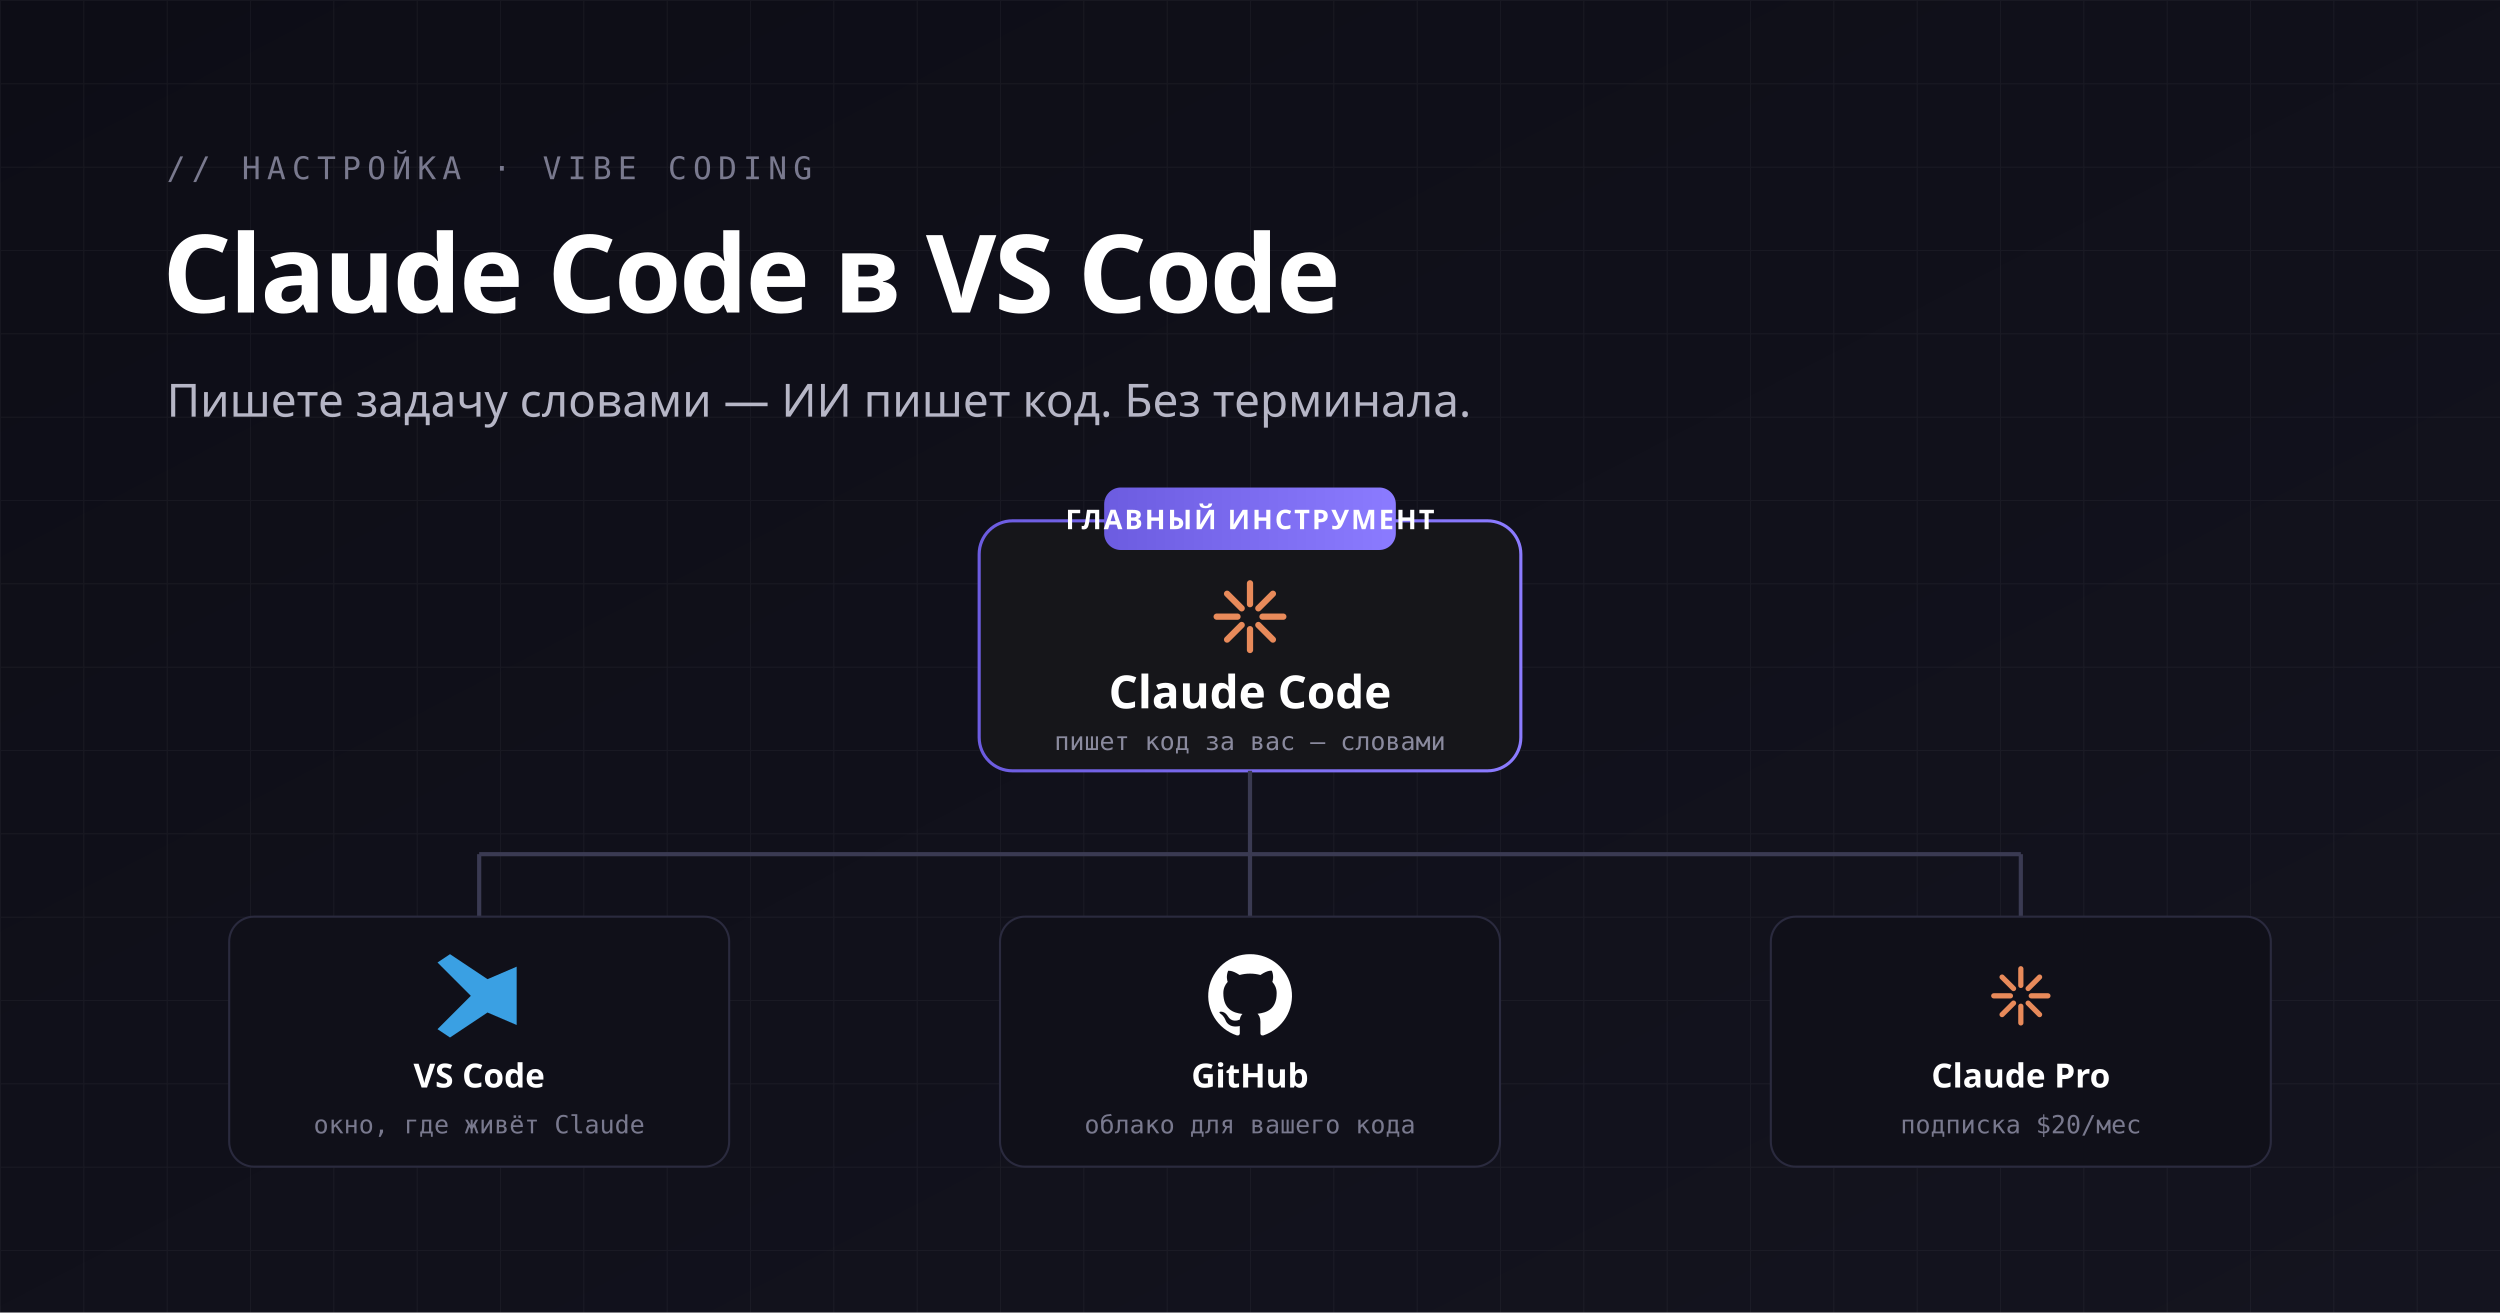
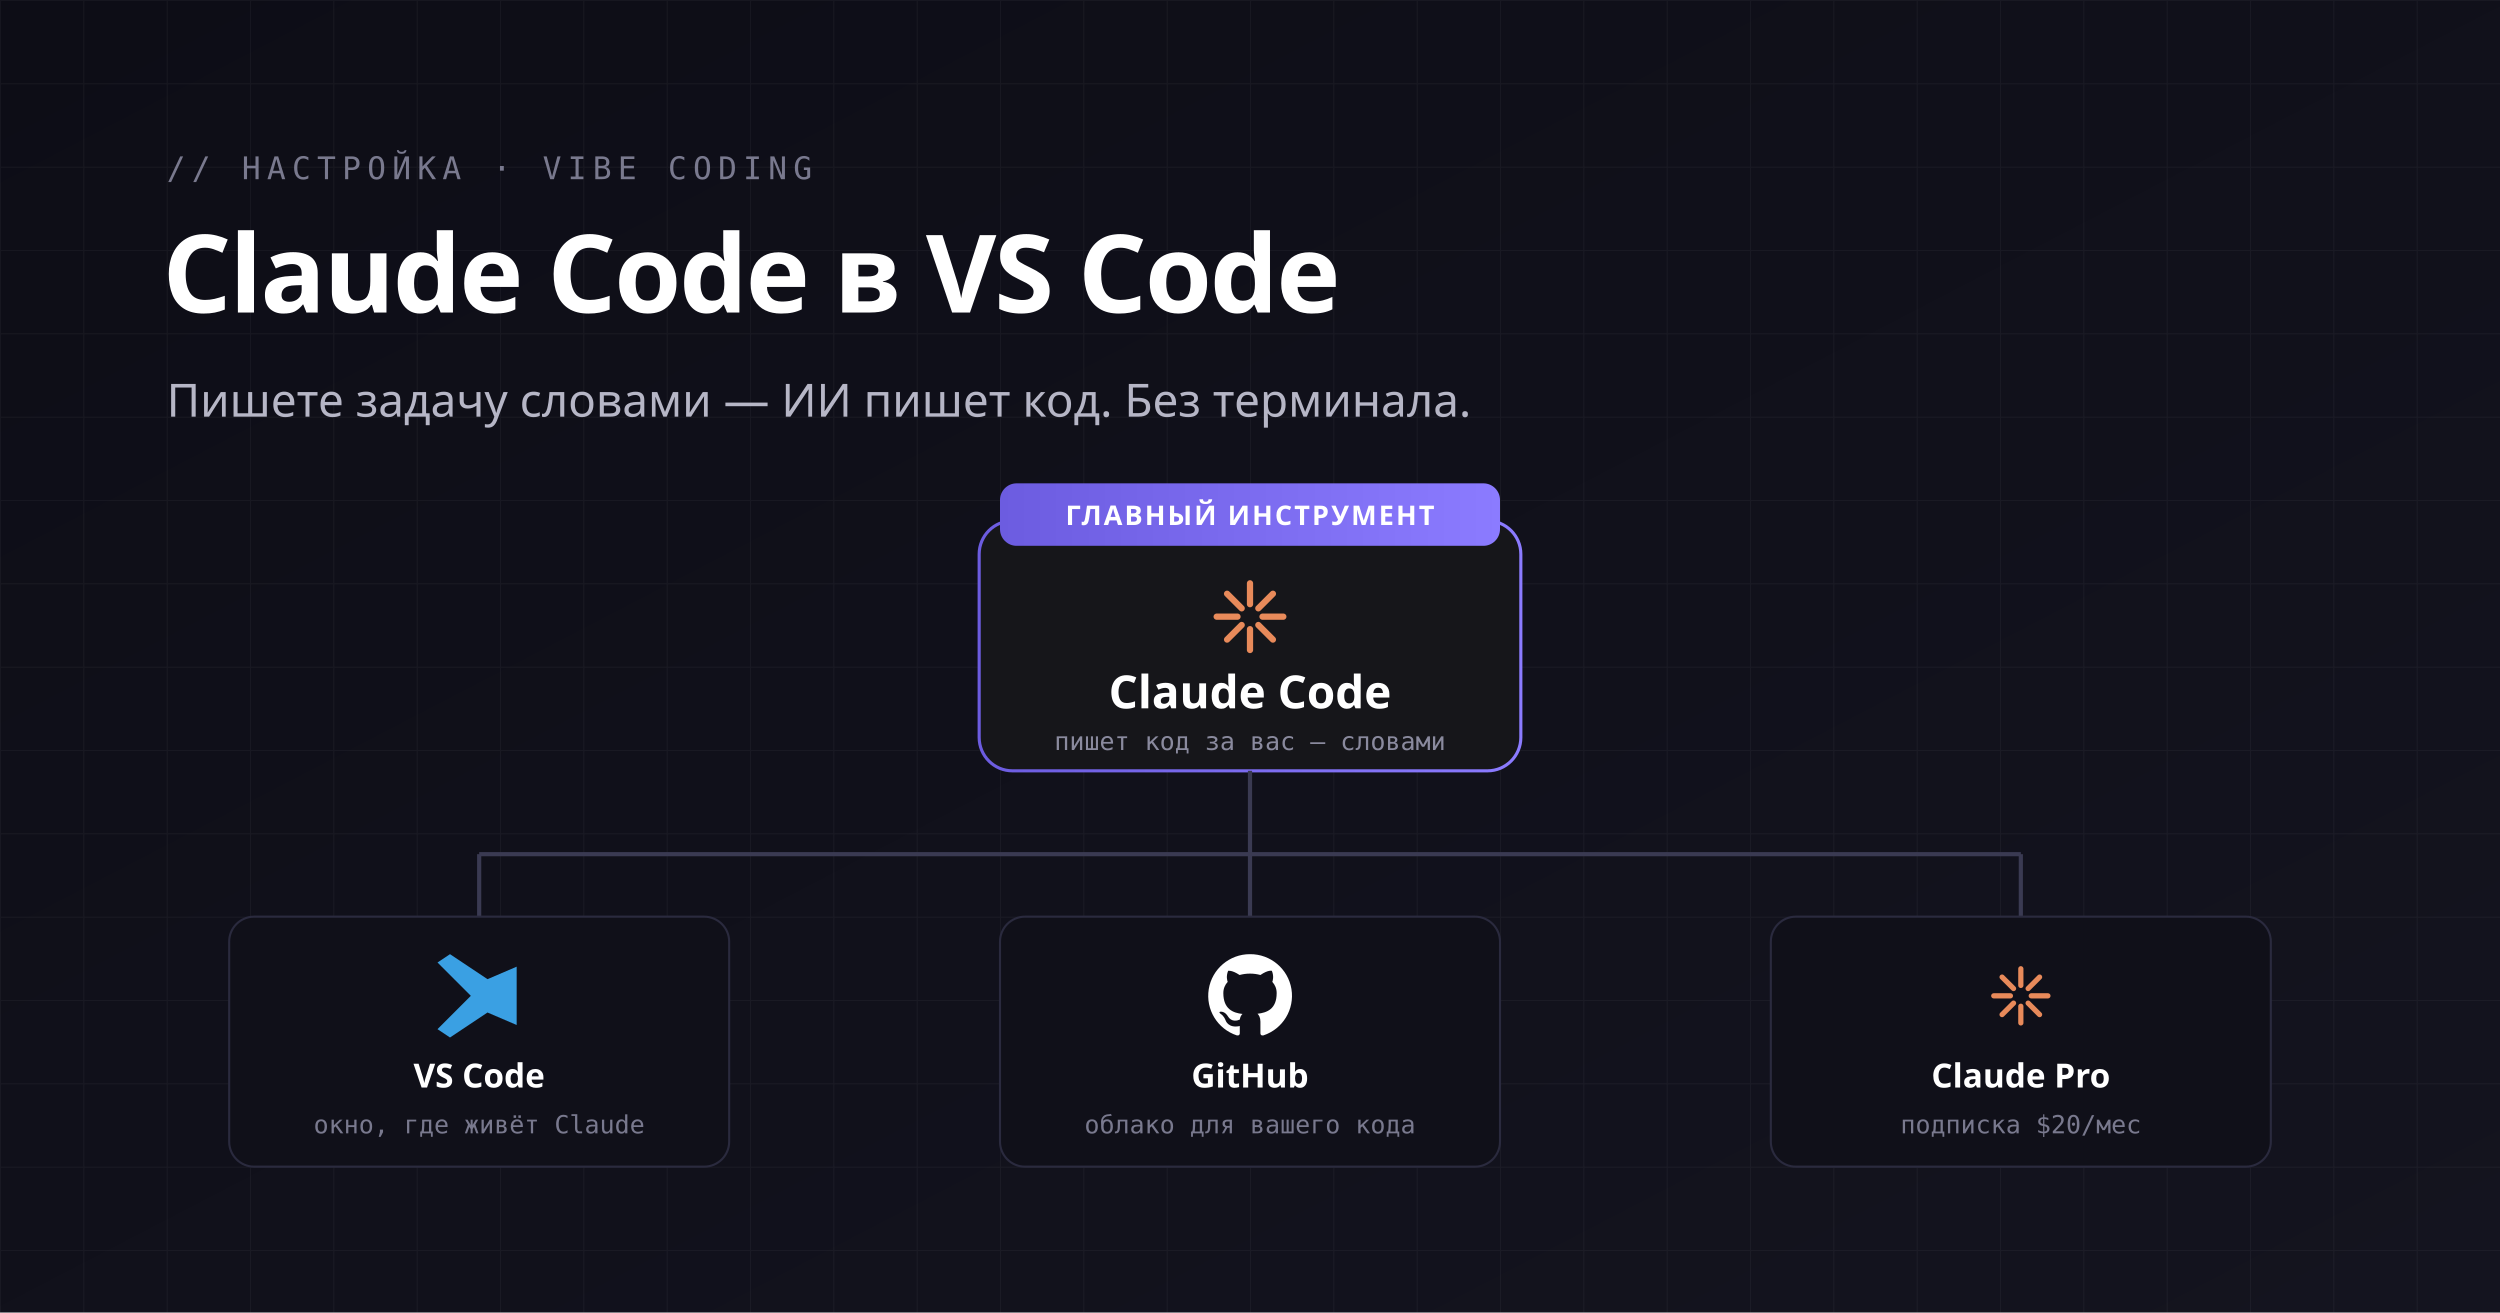
<svg xmlns="http://www.w3.org/2000/svg" viewBox="0 0 1200 630" font-family="'Inter Tight',system-ui,sans-serif">
  <defs>
    <linearGradient id="bg" x1="0" y1="0" x2="1" y2="1">
      <stop offset="0" stop-color="#0d0d16" />
      <stop offset="1" stop-color="#14141f" />
    </linearGradient>
    <linearGradient id="accent" x1="0" y1="0" x2="1" y2="0">
      <stop offset="0" stop-color="#6c5ce0" />
      <stop offset="1" stop-color="#8b7bff" />
    </linearGradient>
    <pattern id="grid" width="40" height="40" patternUnits="userSpaceOnUse">
      <path d="M40 0H0V40" fill="none" stroke="#ffffff" stroke-opacity="0.04" />
    </pattern>
  </defs>
  <rect width="1200" height="630" fill="url(#bg)" />
  <rect width="1200" height="630" fill="url(#grid)" />
  <text x="80" y="86" fill="#79798e" font-family="'Victor Mono',monospace" font-size="15" letter-spacing="3">// НАСТРОЙКА · VIBE CODING</text>
  <text x="78" y="150" fill="#fff" font-size="52" font-weight="700" letter-spacing="-1">Claude Code в VS Code</text>
  <text x="80" y="200" fill="#b6b6c6" font-size="22" font-weight="400">Пишете задачу словами — ИИ пишет код. Без терминала.</text>
  <g>
    <rect x="470" y="250" width="260" height="120" rx="16" fill="#16161a" stroke="url(#accent)" stroke-width="1.5" />
-     <rect x="530" y="234" width="140" height="30" rx="8" fill="url(#accent)" />
-     <text x="600" y="254" text-anchor="middle" fill="#fff" font-size="13" font-weight="700" letter-spacing="1">ГЛАВНЫЙ ИНСТРУМЕНТ</text>
+     <rect x="480" y="232" width="240" height="30" rx="8" fill="url(#accent)" />
+     <text x="600" y="252" text-anchor="middle" fill="#fff" font-size="13" font-weight="700" letter-spacing="1">ГЛАВНЫЙ ИНСТРУМЕНТ</text>
    <g transform="translate(600,296)" stroke="#e88a5a" stroke-width="3" stroke-linecap="round">
      <line x1="0" y1="-16" x2="0" y2="-6" />
      <line x1="0" y1="6" x2="0" y2="16" />
      <line x1="-16" y1="0" x2="-6" y2="0" />
      <line x1="6" y1="0" x2="16" y2="0" />
      <line x1="-11" y1="-11" x2="-4" y2="-4" />
      <line x1="4" y1="4" x2="11" y2="11" />
      <line x1="11" y1="-11" x2="4" y2="-4" />
      <line x1="-4" y1="4" x2="-11" y2="11" />
    </g>
    <text x="600" y="340" text-anchor="middle" fill="#fff" font-size="22" font-weight="700">Claude Code</text>
    <text x="600" y="360" text-anchor="middle" fill="#8a8a9e" font-family="'Victor Mono',monospace" font-size="12">пишет код за вас — словами</text>
  </g>
  <line x1="600" y1="370" x2="600" y2="410" stroke="#3a3a52" stroke-width="2" />
  <line x1="230" y1="410" x2="970" y2="410" stroke="#3a3a52" stroke-width="2" />
  <g font-size="16" font-weight="600">
    <line x1="230" y1="410" x2="230" y2="440" stroke="#3a3a52" stroke-width="2" />
    <rect x="110" y="440" width="240" height="120" rx="12" fill="#101019" stroke="#2a2a3e" />
    <g transform="translate(230,478)">
      <path d="M18 -14 L18 14 L4 8 L-14 20 L-20 16 L-4 0 L-20 -16 L-14 -20 L4 -8 L18 -14 Z" fill="#3aa0e3" />
    </g>
    <text x="230" y="522" text-anchor="middle" fill="#fff">VS Code</text>
    <text x="230" y="544" text-anchor="middle" fill="#79798e" font-family="'Victor Mono',monospace" font-size="12" font-weight="400">окно, где живёт Claude</text>
    <line x1="600" y1="410" x2="600" y2="440" stroke="#3a3a52" stroke-width="2" />
    <rect x="480" y="440" width="240" height="120" rx="12" fill="#101019" stroke="#2a2a3e" />
    <g transform="translate(600,478)" fill="#fff">
      <path d="M0 -20 a20 20 0 0 0 -6.3 39 c1 .2 1.4 -.4 1.4 -1 v-3.5 c-5.6 1.2 -6.8 -2.7 -6.8 -2.7 c-.9 -2.3 -2.2 -3 -2.2 -3 c-1.8 -1.3 .1 -1.2 .1 -1.2 c2 .1 3.1 2.1 3.1 2.1 c1.8 3.1 4.7 2.2 5.8 1.7 c.2 -1.3 .7 -2.2 1.3 -2.7 c-4.5 -.5 -9.2 -2.3 -9.2 -10 c0 -2.2 .8 -4 2.1 -5.4 c-.2 -.5 -.9 -2.6 .2 -5.3 c0 0 1.7 -.5 5.5 2 a19 19 0 0 1 10 0 c3.8 -2.6 5.5 -2 5.5 -2 c1.1 2.7 .4 4.8 .2 5.3 c1.3 1.4 2.1 3.2 2.1 5.4 c0 7.7 -4.7 9.4 -9.2 9.9 c.7 .6 1.4 1.9 1.4 3.8 v5.6 c0 .6 .4 1.2 1.4 1 A20 20 0 0 0 0 -20 Z" />
    </g>
    <text x="600" y="522" text-anchor="middle" fill="#fff">GitHub</text>
    <text x="600" y="544" text-anchor="middle" fill="#79798e" font-family="'Victor Mono',monospace" font-size="12" font-weight="400">облако для вашего кода</text>
    <line x1="970" y1="410" x2="970" y2="440" stroke="#3a3a52" stroke-width="2" />
    <rect x="850" y="440" width="240" height="120" rx="12" fill="#101019" stroke="#2a2a3e" />
    <g transform="translate(970,478)" stroke="#e88a5a" stroke-width="2.5" stroke-linecap="round">
      <line x1="0" y1="-13" x2="0" y2="-5" />
      <line x1="0" y1="5" x2="0" y2="13" />
      <line x1="-13" y1="0" x2="-5" y2="0" />
      <line x1="5" y1="0" x2="13" y2="0" />
      <line x1="-9" y1="-9" x2="-3.5" y2="-3.5" />
      <line x1="3.5" y1="3.5" x2="9" y2="9" />
      <line x1="9" y1="-9" x2="3.5" y2="-3.5" />
      <line x1="-3.5" y1="3.5" x2="-9" y2="9" />
    </g>
    <text x="970" y="522" text-anchor="middle" fill="#fff">Claude Pro</text>
    <text x="970" y="544" text-anchor="middle" fill="#79798e" font-family="'Victor Mono',monospace" font-size="12" font-weight="400">подписка $20/мес</text>
  </g>
</svg>
